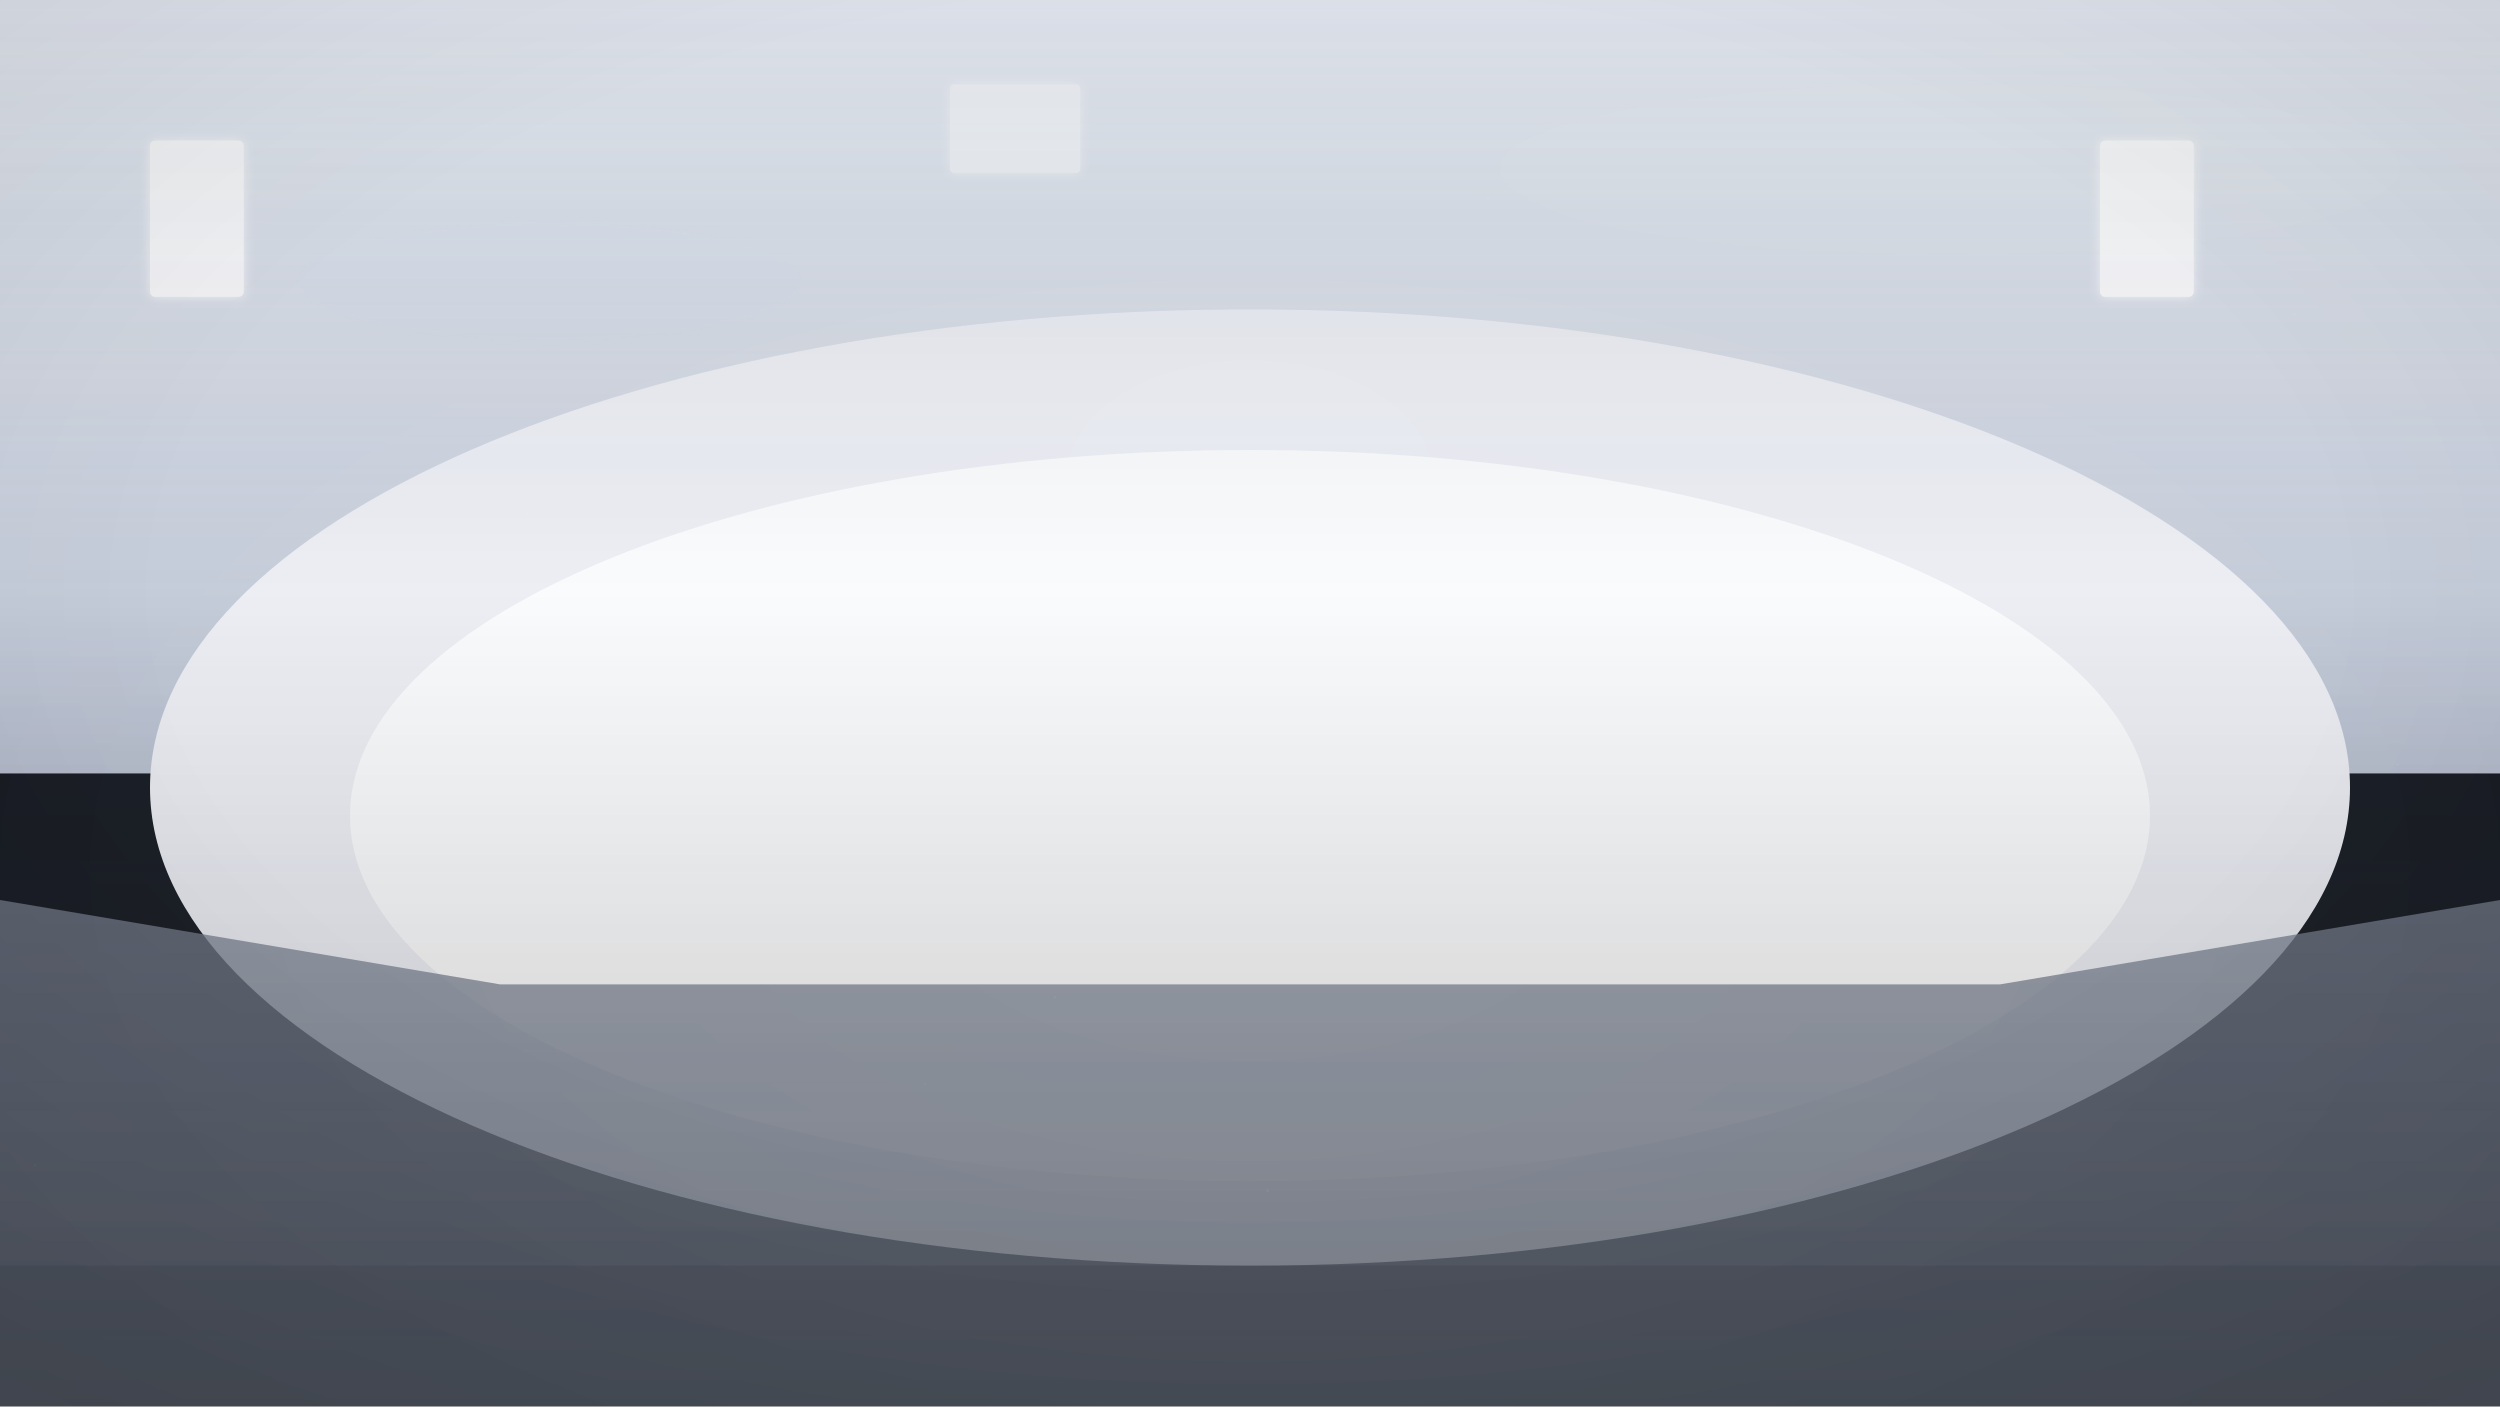
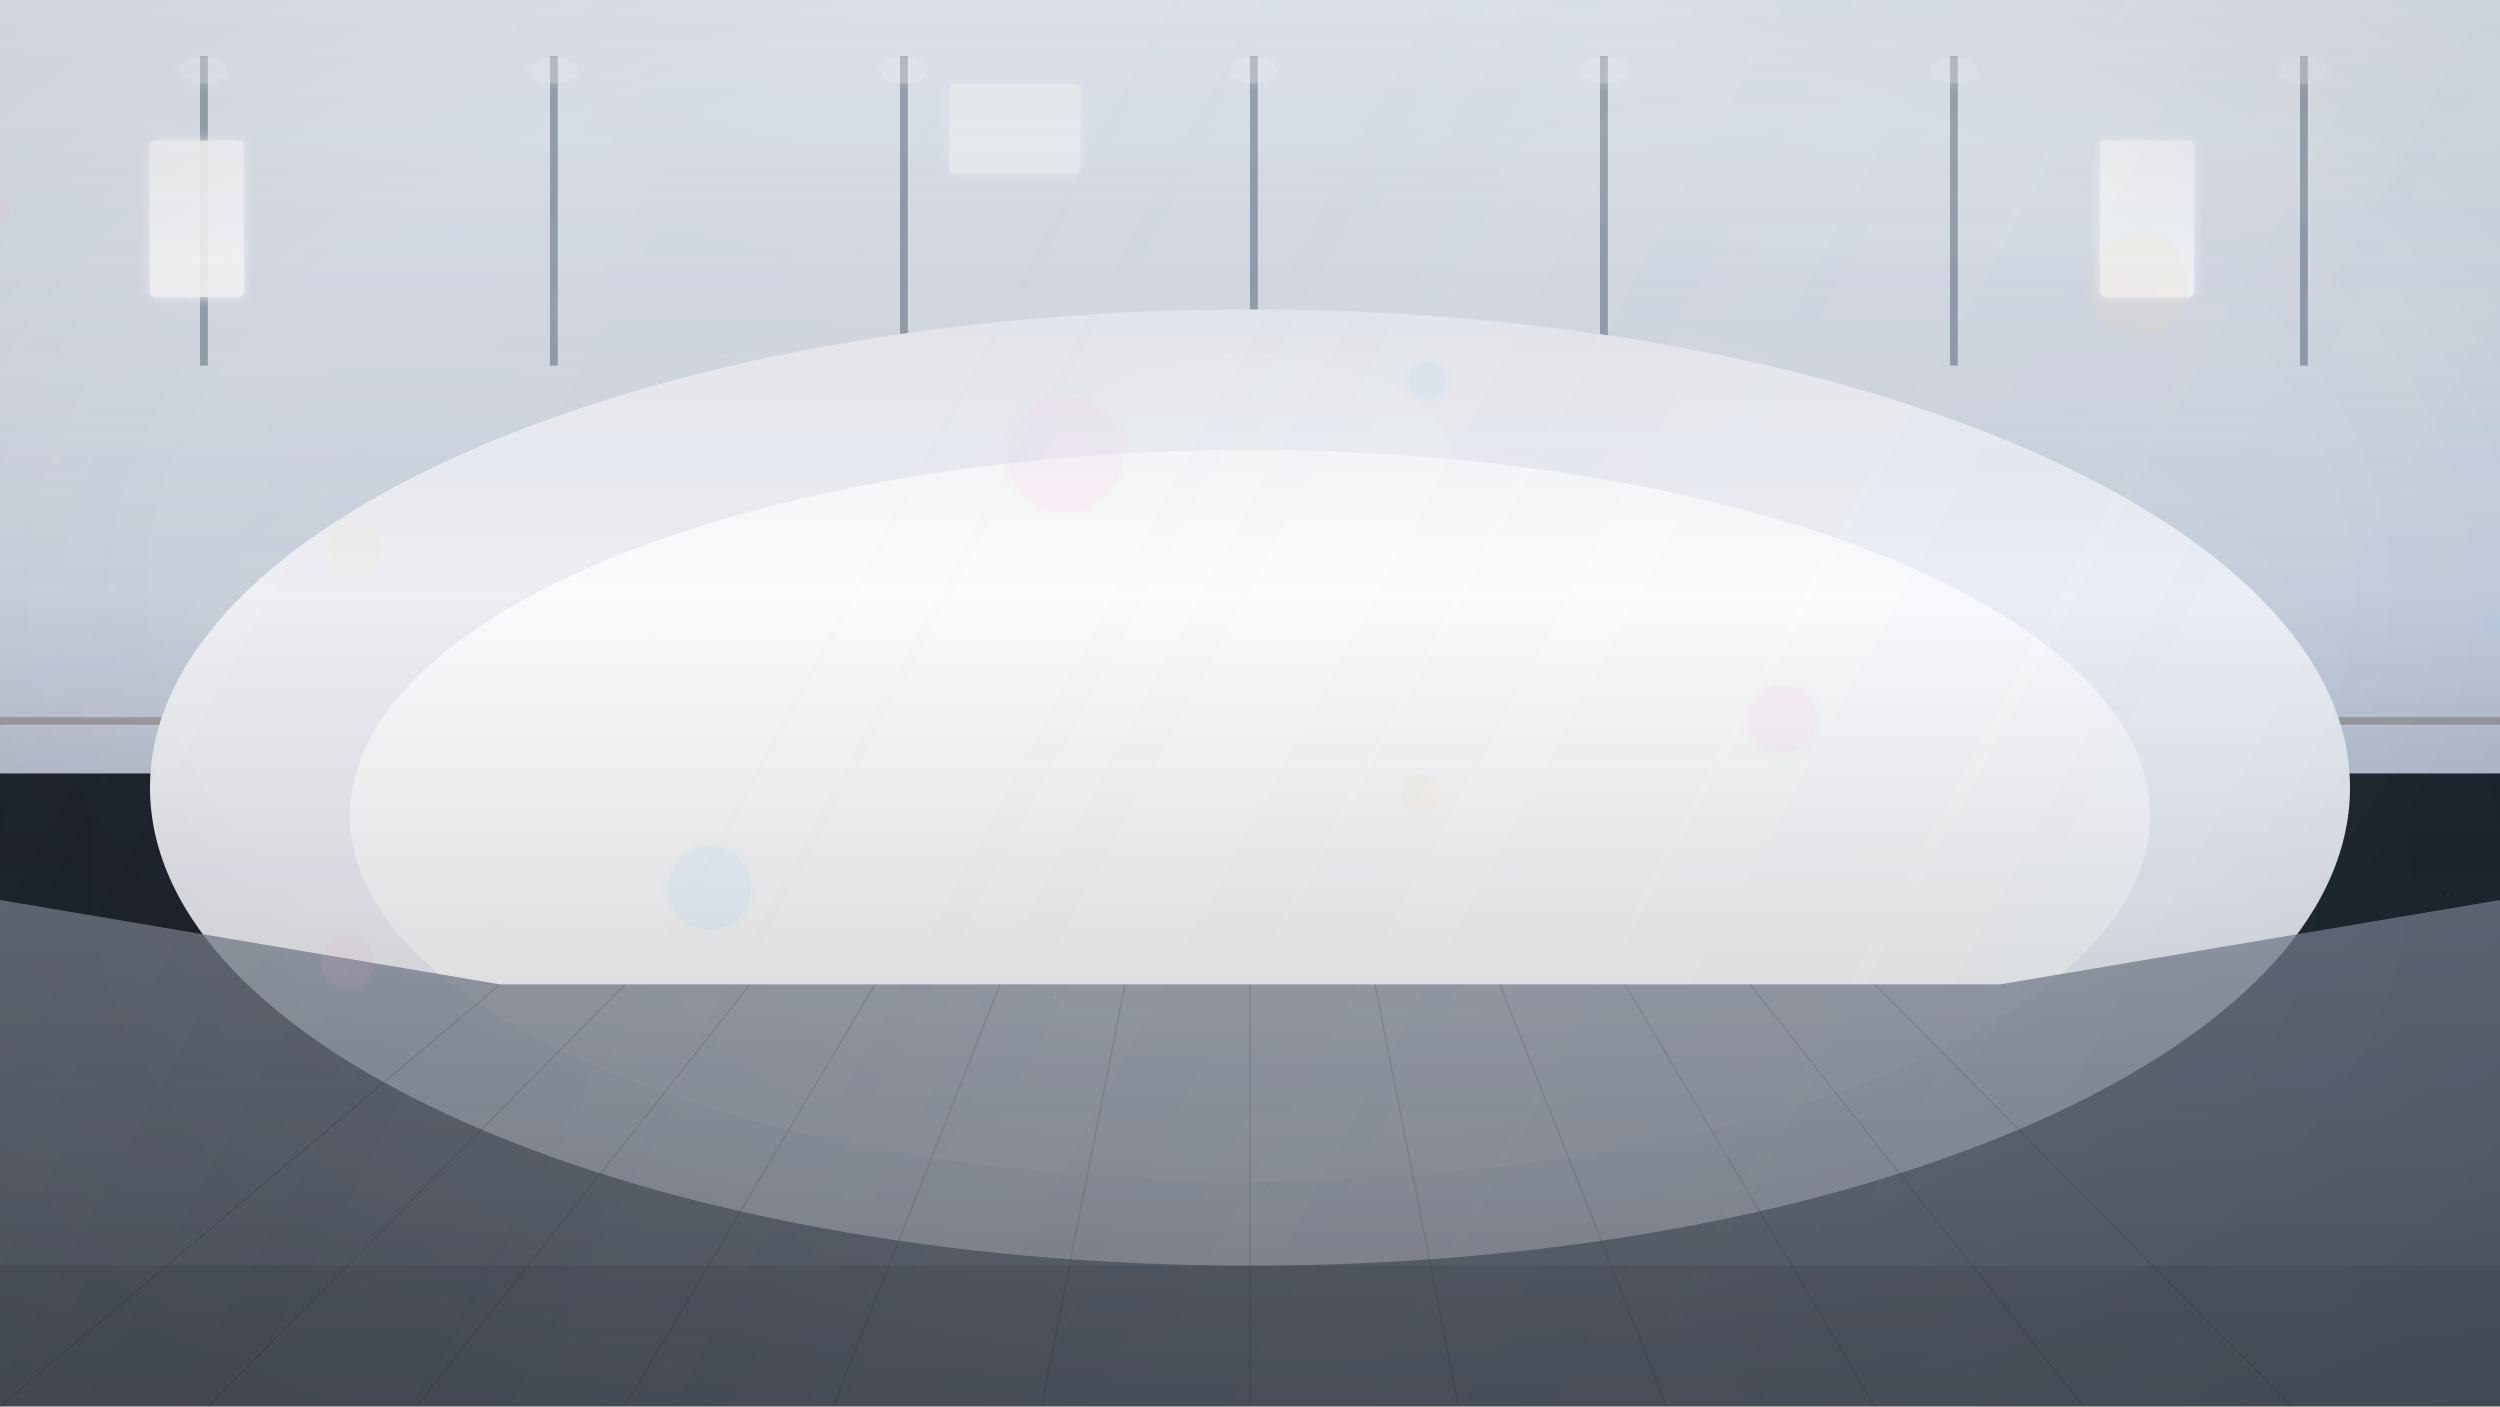
<svg xmlns="http://www.w3.org/2000/svg" viewBox="0 0 1920 1080" width="1920" height="1080">
  <defs>
    <linearGradient id="skyTop" x1="0" y1="0" x2="0" y2="1">
      <stop offset="0%" stop-color="#121828" />
      <stop offset="32%" stop-color="#243050" />
      <stop offset="58%" stop-color="#2a3848" />
      <stop offset="100%" stop-color="#0a0e14" />
    </linearGradient>
    <linearGradient id="skyDay" x1="0" y1="0" x2="0" y2="1">
      <stop offset="0%" stop-color="#6eb4e0" />
      <stop offset="38%" stop-color="#a8cce8" />
      <stop offset="70%" stop-color="#d8c098" />
      <stop offset="100%" stop-color="#6a8868" />
    </linearGradient>
    <linearGradient id="skySunset" x1="0" y1="0" x2="0" y2="1">
      <stop offset="0%" stop-color="#ff6b4a" />
      <stop offset="28%" stop-color="#d84888" />
      <stop offset="55%" stop-color="#683878" />
      <stop offset="100%" stop-color="#120818" />
    </linearGradient>
    <linearGradient id="haze" x1="0" y1="0.4" x2="0" y2="1">
      <stop offset="0%" stop-color="#fff" stop-opacity="0" />
      <stop offset="100%" stop-color="#c8d8f0" stop-opacity="0.22" />
    </linearGradient>
    <filter id="softGlow" x="-40%" y="-40%" width="180%" height="180%">
      <feGaussianBlur stdDeviation="4" result="b" />
      <feMerge>
        <feMergeNode in="b" />
        <feMergeNode in="SourceGraphic" />
      </feMerge>
    </filter>
    <filter id="neonGlow" x="-60%" y="-60%" width="220%" height="220%">
      <feGaussianBlur stdDeviation="6" result="b" />
      <feMerge>
        <feMergeNode in="b" />
        <feMergeNode in="b" />
        <feMergeNode in="SourceGraphic" />
      </feMerge>
    </filter>
    <filter id="paintSoft" x="-2%" y="-2%" width="104%" height="104%">
      <feGaussianBlur stdDeviation="0.6" />
    </filter>
    <radialGradient id="sunDisc" cx="0.5" cy="0.5" r="0.5">
      <stop offset="0%" stop-color="#fff8e8" />
      <stop offset="55%" stop-color="#ffd080" />
      <stop offset="100%" stop-color="#ff904000" />
    </radialGradient>
    <radialGradient id="moonGlow" cx="0.5" cy="0.5" r="0.5">
      <stop offset="0%" stop-color="#fffef8" />
      <stop offset="40%" stop-color="#e8e0f0" />
      <stop offset="100%" stop-color="#e8e0f000" />
    </radialGradient>
    <linearGradient id="wallWarm" x1="0" y1="0" x2="1" y2="1">
      <stop offset="0%" stop-color="#fff0e4" />
      <stop offset="45%" stop-color="#e8c8b0" />
      <stop offset="100%" stop-color="#c8a088" />
    </linearGradient>
    <linearGradient id="wallCool" x1="0" y1="0" x2="0" y2="1">
      <stop offset="0%" stop-color="#eef2f8" />
      <stop offset="100%" stop-color="#b8c0d0" />
    </linearGradient>
    <linearGradient id="floorWood" x1="0" y1="0.6" x2="0" y2="1">
      <stop offset="0%" stop-color="#a88870" />
      <stop offset="100%" stop-color="#685040" />
    </linearGradient>
    <radialGradient id="lampGlow" cx="0.5" cy="0.5" r="0.5">
      <stop offset="0%" stop-color="#fff8e0" />
      <stop offset="70%" stop-color="#ffd898" stop-opacity="0.35" />
      <stop offset="100%" stop-color="#ffd898" stop-opacity="0" />
    </radialGradient>
    <radialGradient id="vignette" cx="0.5" cy="0.42" r="0.78">
      <stop offset="55%" stop-color="#000" stop-opacity="0" />
      <stop offset="100%" stop-color="#030508" stop-opacity="0.38" />
    </radialGradient>
    <linearGradient id="filmGrade" x1="0" y1="0" x2="0" y2="1">
      <stop offset="0%" stop-color="#283858" stop-opacity="0.14" />
      <stop offset="42%" stop-color="#000" stop-opacity="0" />
      <stop offset="100%" stop-color="#000" stop-opacity="0.32" />
    </linearGradient>
    <radialGradient id="stageGlow" cx="0.5" cy="0.62" r="0.55">
      <stop offset="0%" stop-color="#fff" stop-opacity="0.06" />
      <stop offset="100%" stop-color="#fff" stop-opacity="0" />
    </radialGradient>
+     <filter id="filmGrain" x="0" y="0" width="100%" height="100%">
+       <feTurbulence type="fractalNoise" baseFrequency="0.85" numOctaves="3" seed="12" result="n" />
+       <feColorMatrix in="n" type="matrix" values="0 0 0 0 0  0 0 0 0 0  0 0 0 0 0  0 0 0 0.04 0" result="a" />
+       <feBlend in="SourceGraphic" in2="a" mode="overlay" />
+     </filter>
+     <linearGradient id="rimLight" x1="0" y1="0" x2="1" y2="0.3">
+       <stop offset="0%" stop-color="#fff" stop-opacity="0.12" />
+       <stop offset="35%" stop-color="#fff" stop-opacity="0" />
+       <stop offset="100%" stop-color="#a8c8ff" stop-opacity="0.08" />
+     </linearGradient>
  </defs>
-   <rect width="1920" height="1080" fill="#181c24" />
+   <rect width="1920" height="1080" fill="#121820" />
  <rect width="1920" height="594" fill="url(#wallCool)" />
+   <circle cx="0.0" cy="0.0" r="0.9" fill="#fff" opacity="0.018" />
+   <circle cx="597.1" cy="110.6" r="0.9" fill="#fff" opacity="0.018" />
+   <circle cx="1194.2" cy="221.3" r="0.9" fill="#fff" opacity="0.018" />
+   <circle cx="1791.4" cy="331.9" r="0.9" fill="#fff" opacity="0.018" />
+   <circle cx="468.5" cy="442.5" r="0.9" fill="#fff" opacity="0.018" />
+   <circle cx="1065.6" cy="553.2" r="0.9" fill="#fff" opacity="0.018" />
+   <circle cx="1662.7" cy="102.2" r="0.9" fill="#fff" opacity="0.018" />
+   <circle cx="339.8" cy="212.8" r="0.9" fill="#fff" opacity="0.018" />
+   <circle cx="937.0" cy="323.5" r="0.9" fill="#fff" opacity="0.018" />
+   <circle cx="1534.1" cy="434.1" r="0.9" fill="#fff" opacity="0.018" />
+   <circle cx="211.2" cy="544.8" r="0.9" fill="#fff" opacity="0.018" />
+   <circle cx="808.3" cy="93.8" r="0.9" fill="#fff" opacity="0.018" />
+   <circle cx="1405.4" cy="204.4" r="0.9" fill="#fff" opacity="0.018" />
+   <circle cx="82.6" cy="315.1" r="0.9" fill="#fff" opacity="0.018" />
+   <circle cx="679.7" cy="425.7" r="0.9" fill="#fff" opacity="0.018" />
+   <circle cx="1276.8" cy="536.3" r="0.9" fill="#fff" opacity="0.018" />
+   <circle cx="1873.9" cy="85.4" r="0.9" fill="#fff" opacity="0.018" />
+   <circle cx="551.0" cy="196.0" r="0.9" fill="#fff" opacity="0.018" />
+   <circle cx="1148.2" cy="306.6" r="0.9" fill="#fff" opacity="0.018" />
+   <circle cx="1745.3" cy="417.3" r="0.9" fill="#fff" opacity="0.018" />
+   <circle cx="422.4" cy="527.9" r="0.9" fill="#fff" opacity="0.018" />
+   <circle cx="1019.5" cy="76.9" r="0.9" fill="#fff" opacity="0.018" />
+   <circle cx="1616.6" cy="187.6" r="0.9" fill="#fff" opacity="0.018" />
+   <circle cx="293.8" cy="298.2" r="0.9" fill="#fff" opacity="0.018" />
+   <circle cx="890.9" cy="408.8" r="0.9" fill="#fff" opacity="0.018" />
+   <circle cx="1488.0" cy="519.5" r="0.9" fill="#fff" opacity="0.018" />
+   <circle cx="165.1" cy="68.5" r="0.9" fill="#fff" opacity="0.018" />
+   <circle cx="762.2" cy="179.2" r="0.9" fill="#fff" opacity="0.018" />
+   <circle cx="1359.4" cy="289.8" r="0.9" fill="#fff" opacity="0.018" />
+   <circle cx="36.5" cy="400.4" r="0.9" fill="#fff" opacity="0.018" />
+   <circle cx="633.6" cy="511.1" r="0.9" fill="#fff" opacity="0.018" />
+   <circle cx="1230.7" cy="60.1" r="0.9" fill="#fff" opacity="0.018" />
+   <circle cx="1827.8" cy="170.7" r="0.9" fill="#fff" opacity="0.018" />
+   <circle cx="505.0" cy="281.4" r="0.9" fill="#fff" opacity="0.018" />
+   <circle cx="1102.1" cy="392.0" r="0.9" fill="#fff" opacity="0.018" />
+   <circle cx="1699.2" cy="502.6" r="0.9" fill="#fff" opacity="0.018" />
+   <circle cx="376.3" cy="51.7" r="0.9" fill="#fff" opacity="0.018" />
+   <circle cx="973.4" cy="162.3" r="0.9" fill="#fff" opacity="0.018" />
+   <circle cx="1570.6" cy="272.9" r="0.9" fill="#fff" opacity="0.018" />
+   <circle cx="247.7" cy="383.6" r="0.9" fill="#fff" opacity="0.018" />
+   <circle cx="844.8" cy="494.2" r="0.9" fill="#fff" opacity="0.018" />
+   <circle cx="1441.9" cy="43.2" r="0.9" fill="#fff" opacity="0.018" />
+   <circle cx="119.0" cy="153.9" r="0.9" fill="#fff" opacity="0.018" />
+   <circle cx="716.2" cy="264.5" r="0.9" fill="#fff" opacity="0.018" />
+   <circle cx="1313.3" cy="375.1" r="0.9" fill="#fff" opacity="0.018" />
+   <circle cx="1910.4" cy="485.8" r="0.9" fill="#fff" opacity="0.018" />
+   <circle cx="587.5" cy="34.8" r="0.9" fill="#fff" opacity="0.018" />
+   <circle cx="1184.6" cy="145.5" r="0.9" fill="#fff" opacity="0.018" />
+   <rect x="0" y="550.8" width="1920" height="6" fill="#584838" opacity="0.35" />
+   <rect x="0" y="556.2" width="1920" height="2" fill="#fff" opacity="0.06" />
+   <rect x="153.6" y="43.2" width="6" height="237.6" fill="#586878" opacity="0.55" />
+   <ellipse cx="156.6" cy="54" rx="18" ry="10" fill="#fff" opacity="0.35" filter="url(#softGlow)" />
+   <rect x="422.4" y="43.2" width="6" height="237.6" fill="#586878" opacity="0.55" />
+   <ellipse cx="425.4" cy="54" rx="18" ry="10" fill="#fff" opacity="0.35" filter="url(#softGlow)" />
+   <rect x="691.2" y="43.2" width="6" height="237.6" fill="#586878" opacity="0.55" />
+   <ellipse cx="694.2" cy="54" rx="18" ry="10" fill="#fff" opacity="0.35" filter="url(#softGlow)" />
+   <rect x="960" y="43.2" width="6" height="237.6" fill="#586878" opacity="0.55" />
+   <ellipse cx="963" cy="54" rx="18" ry="10" fill="#fff" opacity="0.35" filter="url(#softGlow)" />
+   <rect x="1228.8" y="43.2" width="6" height="237.6" fill="#586878" opacity="0.55" />
+   <ellipse cx="1231.8" cy="54" rx="18" ry="10" fill="#fff" opacity="0.35" filter="url(#softGlow)" />
+   <rect x="1497.6" y="43.2" width="6" height="237.6" fill="#586878" opacity="0.55" />
+   <ellipse cx="1500.6" cy="54" rx="18" ry="10" fill="#fff" opacity="0.35" filter="url(#softGlow)" />
+   <rect x="1766.4" y="43.2" width="6" height="237.6" fill="#586878" opacity="0.55" />
+   <ellipse cx="1769.4" cy="54" rx="18" ry="10" fill="#fff" opacity="0.35" filter="url(#softGlow)" />
  <ellipse cx="960" cy="604.8" rx="844.8" ry="367.2" fill="#eceef4" />
  <ellipse cx="960" cy="626.4" rx="691.2" ry="280.8" fill="#fafbfc" />
  <polygon points="0,691.2 0,1080 1920,1080 1920,691.2 1536,756 384,756" fill="#788090" opacity="0.75" />
-   <rect x="115.2" y="108" width="72" height="120" fill="#fff" opacity="0.88" rx="4" filter="url(#softGlow)" />
-   <rect x="1612.8" y="108" width="72" height="120" fill="#fff" opacity="0.88" rx="4" filter="url(#softGlow)" />
-   <rect x="729.6" y="64.8" width="100" height="68" fill="#fff" opacity="0.55" rx="3" filter="url(#softGlow)" />
-   <ellipse cx="960" cy="367.2" rx="140" ry="90" fill="#fff" opacity="0.07" filter="url(#softGlow)" />
+   <line x1="0" y1="1080" x2="384" y2="756" stroke="#000" stroke-opacity="0.14" stroke-width="1" />
+   <line x1="160" y1="1080" x2="480" y2="756" stroke="#000" stroke-opacity="0.14" stroke-width="1" />
+   <line x1="320" y1="1080" x2="576" y2="756" stroke="#000" stroke-opacity="0.14" stroke-width="1" />
+   <line x1="480" y1="1080" x2="672" y2="756" stroke="#000" stroke-opacity="0.14" stroke-width="1" />
+   <line x1="640" y1="1080" x2="768" y2="756" stroke="#000" stroke-opacity="0.14" stroke-width="1" />
+   <line x1="800" y1="1080" x2="864" y2="756" stroke="#000" stroke-opacity="0.14" stroke-width="1" />
+   <line x1="960" y1="1080" x2="960" y2="756" stroke="#000" stroke-opacity="0.14" stroke-width="1" />
+   <line x1="1120" y1="1080" x2="1056" y2="756" stroke="#000" stroke-opacity="0.14" stroke-width="1" />
+   <line x1="1280" y1="1080" x2="1152" y2="756" stroke="#000" stroke-opacity="0.14" stroke-width="1" />
+   <line x1="1440" y1="1080" x2="1248" y2="756" stroke="#000" stroke-opacity="0.14" stroke-width="1" />
+   <line x1="1600" y1="1080" x2="1344" y2="756" stroke="#000" stroke-opacity="0.14" stroke-width="1" />
+   <line x1="1760" y1="1080" x2="1440" y2="756" stroke="#000" stroke-opacity="0.14" stroke-width="1" />
+   <rect x="115.2" y="108" width="72" height="120" fill="#fff" opacity="0.92" rx="4" filter="url(#softGlow)" />
+   <rect x="1612.8" y="108" width="72" height="120" fill="#fff" opacity="0.92" rx="4" filter="url(#softGlow)" />
+   <rect x="729.6" y="64.8" width="100" height="68" fill="#fff" opacity="0.62" rx="3" filter="url(#softGlow)" />
+   <ellipse cx="960" cy="367.2" rx="160" ry="95" fill="#fff" opacity="0.09" filter="url(#softGlow)" />
+   <circle cx="0" cy="162" r="8" fill="#ffb8e8" opacity="0.12" filter="url(#softGlow)" />
+   <circle cx="1096" cy="292" r="14" fill="#88d8ff" opacity="0.12" filter="url(#softGlow)" />
+   <circle cx="273" cy="422" r="20" fill="#ffe8a8" opacity="0.12" filter="url(#softGlow)" />
+   <circle cx="1369" cy="552" r="26" fill="#ffb8e8" opacity="0.12" filter="url(#softGlow)" />
+   <circle cx="545" cy="682" r="32" fill="#88d8ff" opacity="0.12" filter="url(#softGlow)" />
+   <circle cx="1642" cy="218" r="38" fill="#ffe8a8" opacity="0.12" filter="url(#softGlow)" />
+   <circle cx="818" cy="349" r="44" fill="#ffb8e8" opacity="0.12" filter="url(#softGlow)" />
+   <circle cx="1914" cy="479" r="8" fill="#88d8ff" opacity="0.12" filter="url(#softGlow)" />
+   <circle cx="1091" cy="609" r="14" fill="#ffe8a8" opacity="0.12" filter="url(#softGlow)" />
+   <circle cx="267" cy="739" r="20" fill="#ffb8e8" opacity="0.12" filter="url(#softGlow)" />
  <circle cx="0.0" cy="15.6" r="0.60" fill="#fff" opacity="0.022" />
  <circle cx="263.0" cy="97.3" r="0.95" fill="#fff" opacity="0.032" />
  <circle cx="526.1" cy="179.0" r="1.30" fill="#fff" opacity="0.042" />
  <circle cx="789.1" cy="260.7" r="0.60" fill="#fff" opacity="0.052" />
  <circle cx="1052.2" cy="342.4" r="0.95" fill="#fff" opacity="0.022" />
  <circle cx="1315.2" cy="424.1" r="1.30" fill="#fff" opacity="0.032" />
  <circle cx="1578.2" cy="505.8" r="0.60" fill="#fff" opacity="0.042" />
  <circle cx="1841.3" cy="587.5" r="0.95" fill="#fff" opacity="0.052" />
  <circle cx="184.3" cy="669.2" r="1.30" fill="#fff" opacity="0.022" />
  <circle cx="447.4" cy="750.9" r="0.60" fill="#fff" opacity="0.032" />
  <circle cx="710.4" cy="832.6" r="0.95" fill="#fff" opacity="0.042" />
  <circle cx="973.4" cy="914.3" r="1.30" fill="#fff" opacity="0.052" />
  <circle cx="1236.5" cy="78.0" r="0.60" fill="#fff" opacity="0.022" />
  <circle cx="1499.5" cy="159.7" r="0.95" fill="#fff" opacity="0.032" />
  <circle cx="1762.6" cy="241.4" r="1.30" fill="#fff" opacity="0.042" />
  <circle cx="105.6" cy="323.1" r="0.60" fill="#fff" opacity="0.052" />
  <circle cx="368.6" cy="404.8" r="0.95" fill="#fff" opacity="0.022" />
  <circle cx="631.7" cy="486.5" r="1.30" fill="#fff" opacity="0.032" />
  <circle cx="894.7" cy="568.2" r="0.60" fill="#fff" opacity="0.042" />
  <circle cx="1157.8" cy="649.9" r="0.95" fill="#fff" opacity="0.052" />
  <circle cx="1420.8" cy="731.6" r="1.30" fill="#fff" opacity="0.022" />
  <circle cx="1683.8" cy="813.3" r="0.60" fill="#fff" opacity="0.032" />
  <circle cx="26.9" cy="895.0" r="0.95" fill="#fff" opacity="0.042" />
  <circle cx="289.9" cy="58.8" r="1.30" fill="#fff" opacity="0.052" />
  <circle cx="553.0" cy="140.5" r="0.60" fill="#fff" opacity="0.022" />
  <circle cx="816.0" cy="222.2" r="0.95" fill="#fff" opacity="0.032" />
  <circle cx="1079.0" cy="303.9" r="1.30" fill="#fff" opacity="0.042" />
  <circle cx="1342.1" cy="385.6" r="0.60" fill="#fff" opacity="0.052" />
  <circle cx="0.0" cy="24.1" r="0.50" fill="#fff" opacity="0.025" filter="url(#softGlow)" />
  <circle cx="332.2" cy="188.2" r="0.78" fill="#fff" opacity="0.033" filter="url(#softGlow)" />
  <circle cx="664.3" cy="352.3" r="1.06" fill="#fff" opacity="0.041" filter="url(#softGlow)" />
  <circle cx="996.5" cy="516.3" r="1.34" fill="#fff" opacity="0.049" filter="url(#softGlow)" />
  <circle cx="1328.6" cy="680.4" r="0.50" fill="#fff" opacity="0.057" filter="url(#softGlow)" />
  <circle cx="1660.8" cy="66.9" r="0.78" fill="#fff" opacity="0.025" filter="url(#softGlow)" />
  <circle cx="73.0" cy="230.9" r="1.06" fill="#fff" opacity="0.033" filter="url(#softGlow)" />
  <circle cx="405.1" cy="395.0" r="1.34" fill="#fff" opacity="0.041" filter="url(#softGlow)" />
  <circle cx="737.3" cy="559.1" r="0.50" fill="#fff" opacity="0.049" filter="url(#softGlow)" />
  <circle cx="1069.4" cy="723.2" r="0.78" fill="#fff" opacity="0.057" filter="url(#softGlow)" />
  <circle cx="1401.6" cy="109.6" r="1.06" fill="#fff" opacity="0.025" filter="url(#softGlow)" />
  <circle cx="1733.8" cy="273.7" r="1.34" fill="#fff" opacity="0.033" filter="url(#softGlow)" />
  <circle cx="145.9" cy="437.8" r="0.50" fill="#fff" opacity="0.041" filter="url(#softGlow)" />
  <circle cx="478.1" cy="601.9" r="0.78" fill="#fff" opacity="0.049" filter="url(#softGlow)" />
  <circle cx="810.2" cy="765.9" r="1.06" fill="#fff" opacity="0.057" filter="url(#softGlow)" />
  <circle cx="1142.4" cy="152.4" r="1.34" fill="#fff" opacity="0.025" filter="url(#softGlow)" />
  <circle cx="1474.6" cy="316.5" r="0.50" fill="#fff" opacity="0.033" filter="url(#softGlow)" />
  <circle cx="1806.7" cy="480.6" r="0.78" fill="#fff" opacity="0.041" filter="url(#softGlow)" />
  <circle cx="218.9" cy="644.6" r="1.06" fill="#fff" opacity="0.049" filter="url(#softGlow)" />
  <circle cx="551.0" cy="31.1" r="1.34" fill="#fff" opacity="0.057" filter="url(#softGlow)" />
  <circle cx="883.2" cy="195.2" r="0.50" fill="#fff" opacity="0.025" filter="url(#softGlow)" />
  <circle cx="1215.4" cy="359.3" r="0.78" fill="#fff" opacity="0.033" filter="url(#softGlow)" />
-   <ellipse cx="1497.6" cy="129.6" rx="345.6" ry="64.8" fill="#fff8e8" opacity="0.045" filter="url(#softGlow)" />
-   <ellipse cx="422.4" cy="216" rx="192" ry="43.2" fill="#c8e8ff" opacity="0.035" filter="url(#softGlow)" />
+   <circle cx="1547.5" cy="523.3" r="1.06" fill="#fff" opacity="0.041" filter="url(#softGlow)" />
+   <circle cx="1879.7" cy="687.4" r="1.34" fill="#fff" opacity="0.049" filter="url(#softGlow)" />
+   <circle cx="291.8" cy="73.9" r="0.50" fill="#fff" opacity="0.057" filter="url(#softGlow)" />
+   <circle cx="624.0" cy="237.9" r="0.78" fill="#fff" opacity="0.025" filter="url(#softGlow)" />
+   <circle cx="956.2" cy="402.0" r="1.06" fill="#fff" opacity="0.033" filter="url(#softGlow)" />
+   <circle cx="1288.3" cy="566.1" r="1.34" fill="#fff" opacity="0.041" filter="url(#softGlow)" />
+   <circle cx="1620.5" cy="730.2" r="0.50" fill="#fff" opacity="0.049" filter="url(#softGlow)" />
+   <circle cx="32.6" cy="116.6" r="0.78" fill="#fff" opacity="0.057" filter="url(#softGlow)" />
+   <circle cx="364.8" cy="280.7" r="1.06" fill="#fff" opacity="0.025" filter="url(#softGlow)" />
+   <circle cx="697.0" cy="444.8" r="1.34" fill="#fff" opacity="0.033" filter="url(#softGlow)" />
+   <circle cx="1029.1" cy="608.9" r="0.50" fill="#fff" opacity="0.041" filter="url(#softGlow)" />
+   <circle cx="1361.3" cy="772.9" r="0.78" fill="#fff" opacity="0.049" filter="url(#softGlow)" />
+   <circle cx="1693.4" cy="159.4" r="1.06" fill="#fff" opacity="0.057" filter="url(#softGlow)" />
+   <circle cx="105.6" cy="323.5" r="1.34" fill="#fff" opacity="0.025" filter="url(#softGlow)" />
+   <circle cx="437.8" cy="487.6" r="0.50" fill="#fff" opacity="0.033" filter="url(#softGlow)" />
+   <circle cx="769.9" cy="651.6" r="0.78" fill="#fff" opacity="0.041" filter="url(#softGlow)" />
+   <ellipse cx="1497.6" cy="129.6" rx="345.6" ry="64.8" fill="#fff8e8" opacity="0.055" filter="url(#softGlow)" />
+   <ellipse cx="422.4" cy="216" rx="192" ry="43.2" fill="#c8e8ff" opacity="0.045" filter="url(#softGlow)" />
+   <ellipse cx="960" cy="86.4" rx="422.4" ry="43.2" fill="#fff" opacity="0.028" filter="url(#softGlow)" />
  <rect width="1920" height="1080" fill="url(#stageGlow)" />
+   <rect width="1920" height="1080" fill="url(#rimLight)" opacity="0.65" />
  <rect width="1920" height="1080" fill="url(#haze)" opacity="0.08" />
  <rect width="1920" height="1080" fill="url(#filmGrade)" opacity="0.72" />
  <rect width="1920" height="1080" fill="url(#vignette)" opacity="0.22" />
  <rect x="0" y="972" width="1920" height="108" fill="#000" opacity="0.08" />
+   <rect width="1920" height="1080" fill="#fff" opacity="0.012" filter="url(#filmGrain)" />
</svg>
